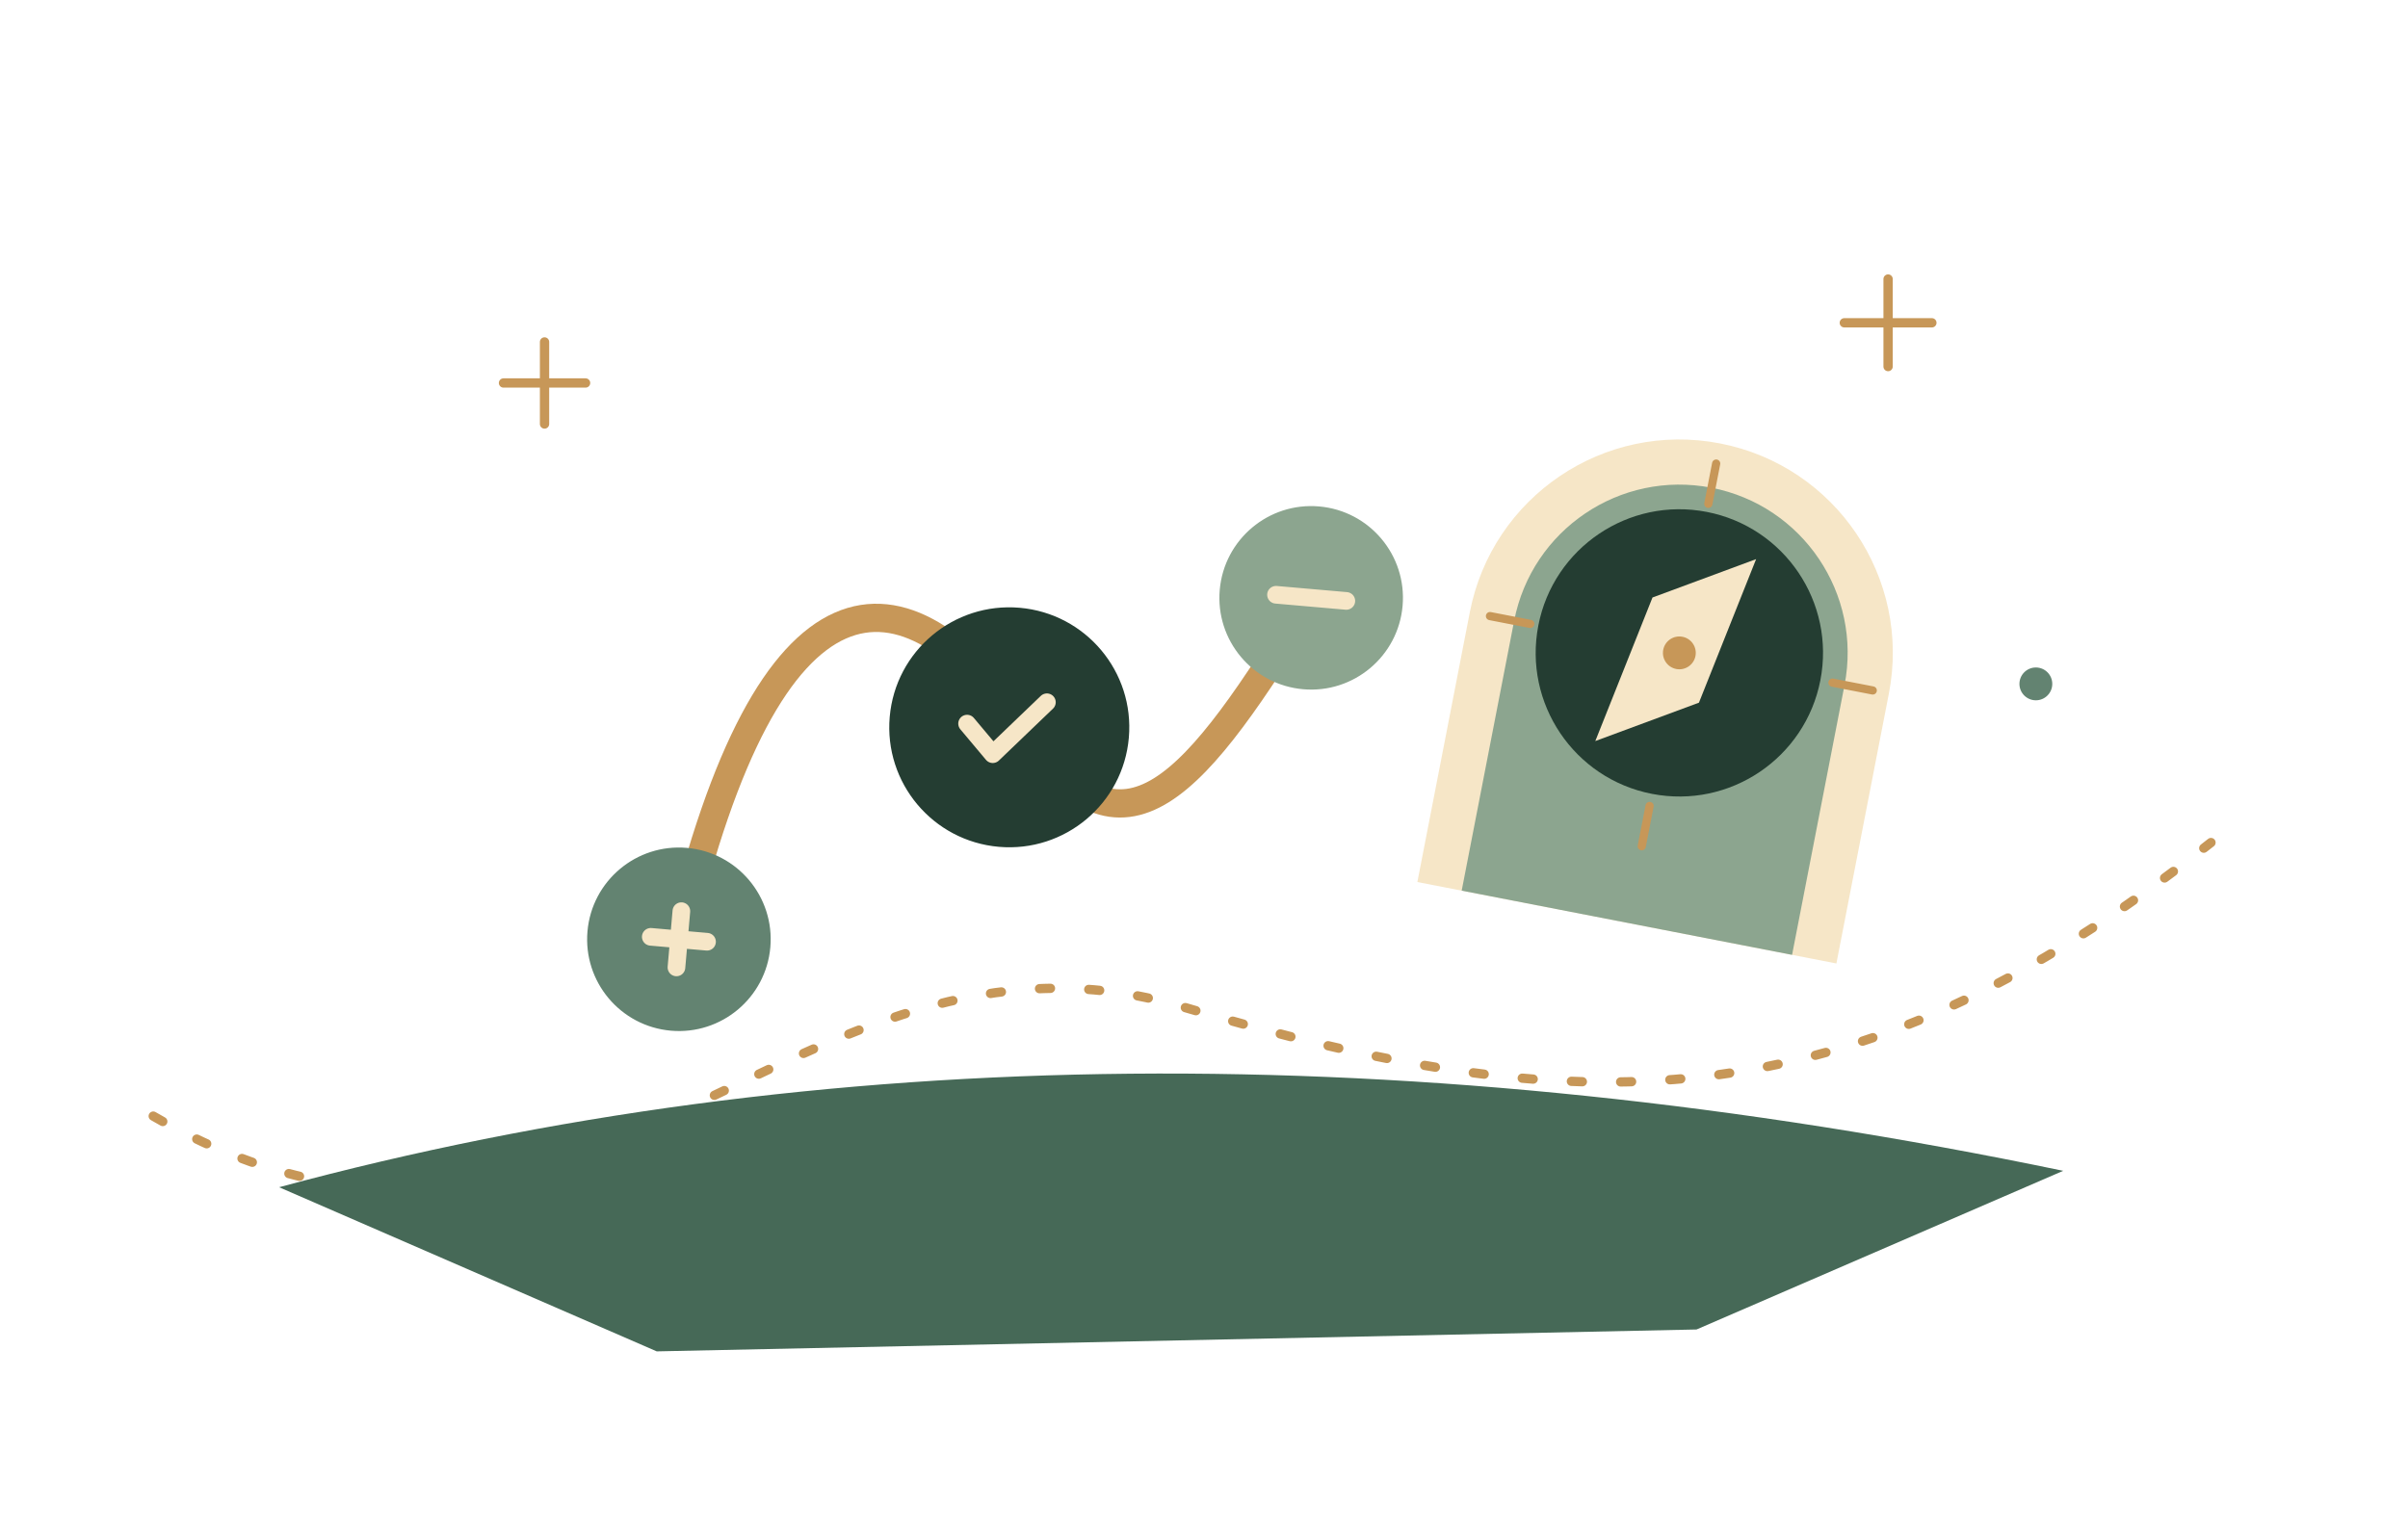
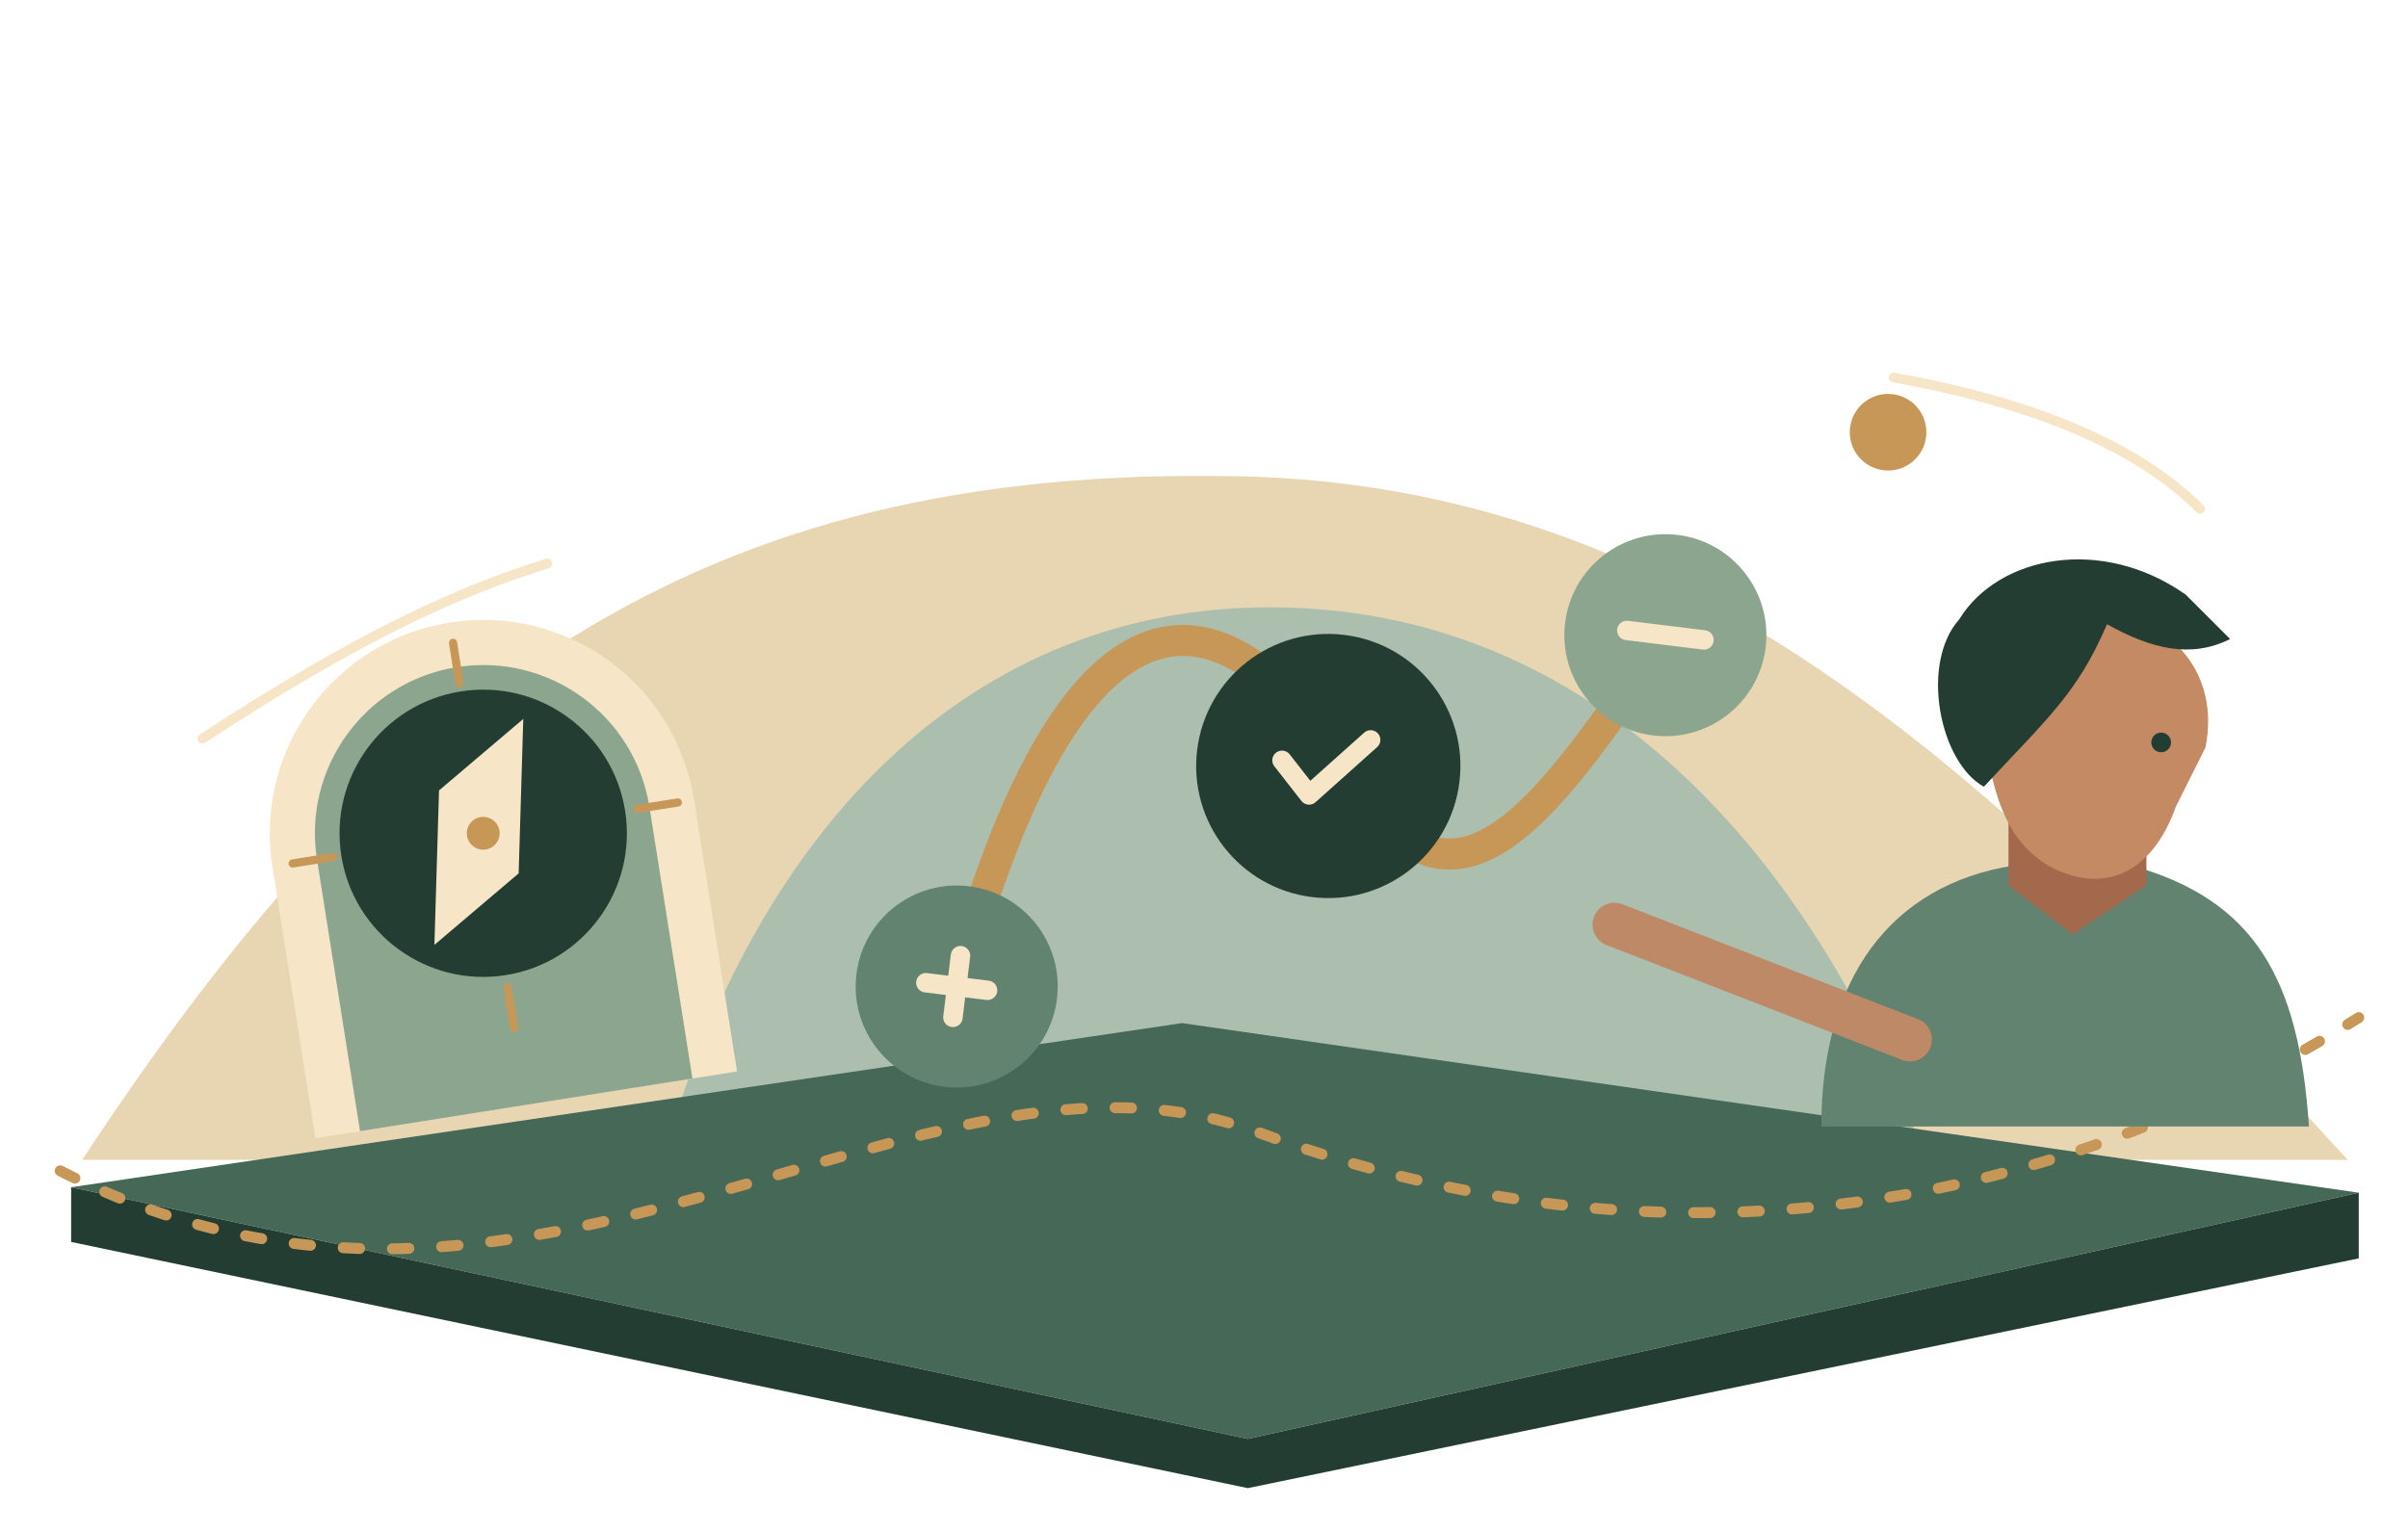
<svg xmlns="http://www.w3.org/2000/svg" viewBox="0 0 440 280" role="img" aria-labelledby="title">
-   <path d="M28 204c78 45 117-41 188-20s121 23 188-30" fill="none" stroke="#c79758" stroke-width="1.7" stroke-linecap="round" stroke-linejoin="round" stroke-dasharray="2 7" />
-   <path d="M92 70h15m-7.5-7.5v15M337 59h16m-8-8v16" fill="none" stroke="#c79758" stroke-width="1.7" stroke-linecap="round" stroke-linejoin="round" />
-   <circle cx="372" cy="125" r="3" fill="#638371" />
-   <path d="M51 217q148-40 326-3l-67 29-190 4Z" fill="#466957" />
-   <g transform="translate(261 75) scale(0.75) rotate(11 60 65)">
+   <g opacity=".72">
+     <path d="M15 212c54-82 108-126 207-125 85 0 141 53 207 125Z" fill="#dfc696" />
+     <path d="M121 212c18-63 58-101 111-101 59 0 99 45 120 101Z" fill="#8ca58f" />
+   </g>
+   <path d="M13 217 216 187l215 31-203 45Z" fill="#466957" />
+   <path d="M13 217v10l215 45 203-42v-12l-203 45Z" fill="#243d32" />
+   <path d="M11 214C97 258 168 184 230 207s134 21 201-21" fill="none" stroke="#c79758" stroke-width="2" stroke-linecap="round" stroke-linejoin="round" stroke-dasharray="3 6" />
+   <path d="M37 135c29-19 47-27 63-32m246-34q39 7 56 24" fill="none" stroke="#f6e6c7" stroke-width="1.8" stroke-linecap="round" stroke-linejoin="round" />
+   <circle cx="345" cy="79" r="7" fill="#c79758" />
+   <g transform="translate(322 97) scale(0.9) rotate(0 60 65)">
+     <path d="M12 121c0-30 14-49 39-53h24c25 7 34 23 36 53Z" fill="#638371" />
+     <path d="M50 59v13l13 10 15-10V56Z" fill="#a2694d" />
+     <path d="M45 41c-1-15 10-25 25-24 13 1 23 12 20 27l-6 12c-5 14-15 18-26 12-8-5-11-13-13-27Z" fill="#c38a63" />
+     <path d="M45 52c-9-5-13-25-5-34 8-13 29-17 46-5l9 9c-8 4-16 2-25-3-6 14-12 19-25 33Z" fill="#243d32" />
+     <circle cx="81" cy="43" r="2" fill="#243d32" />
+   </g>
+   <path d="m349 190-54-21" fill="none" stroke="#bd8966" stroke-width="8" stroke-linecap="round" stroke-linejoin="round" />
+   <g transform="translate(154 53) scale(1.42) rotate(7 60 65)">
+     <path d="M18 95c8-55 27-57 46-34 16 20 25 6 39-22" fill="none" stroke="#c79758" stroke-width="4" stroke-linecap="round" stroke-linejoin="round" />
+     <circle cx="18" cy="95" r="13" fill="#638371" />
+     <circle cx="62" cy="61" r="17" fill="#243d32" />
+     <circle cx="103" cy="39" r="13" fill="#8ca58f" />
+     <path d="M18 91v8m-4-4h8m45-38-7 8-4-4m42-22h10" fill="none" stroke="#f6e6c7" stroke-width="2.5" stroke-linecap="round" stroke-linejoin="round" />
+   </g>
+   <g transform="translate(44 108) scale(0.75) rotate(-9 60 65)">
    <path d="M8 126V59a52 52 0 0 1 104 0v67Z" fill="#f6e6c7" />
    <path d="M19 126V59a41 41 0 0 1 82 0v67Z" fill="#8ca58f" />
    <circle cx="60" cy="59" r="35" fill="#243d32" />
    <path d="m74 33-7 37-23 14 7-37Z" fill="#f6e6c7" />
    <circle cx="60" cy="59" r="4" fill="#c79758" />
    <path d="M60 12v10m0 75v10M13 59h10m75 0h10" fill="none" stroke="#c79758" stroke-width="2" stroke-linecap="round" stroke-linejoin="round" />
  </g>
-   <g transform="translate(104 54) scale(1.29) rotate(5 60 65)">
-     <path d="M18 95c8-55 27-57 46-34 16 20 25 6 39-22" fill="none" stroke="#c79758" stroke-width="4" stroke-linecap="round" stroke-linejoin="round" />
-     <circle cx="18" cy="95" r="13" fill="#638371" />
-     <circle cx="62" cy="61" r="17" fill="#243d32" />
-     <circle cx="103" cy="39" r="13" fill="#8ca58f" />
-     <path d="M18 91v8m-4-4h8m45-38-7 8-4-4m42-22h10" fill="none" stroke="#f6e6c7" stroke-width="2.5" stroke-linecap="round" stroke-linejoin="round" />
-   </g>
</svg>
